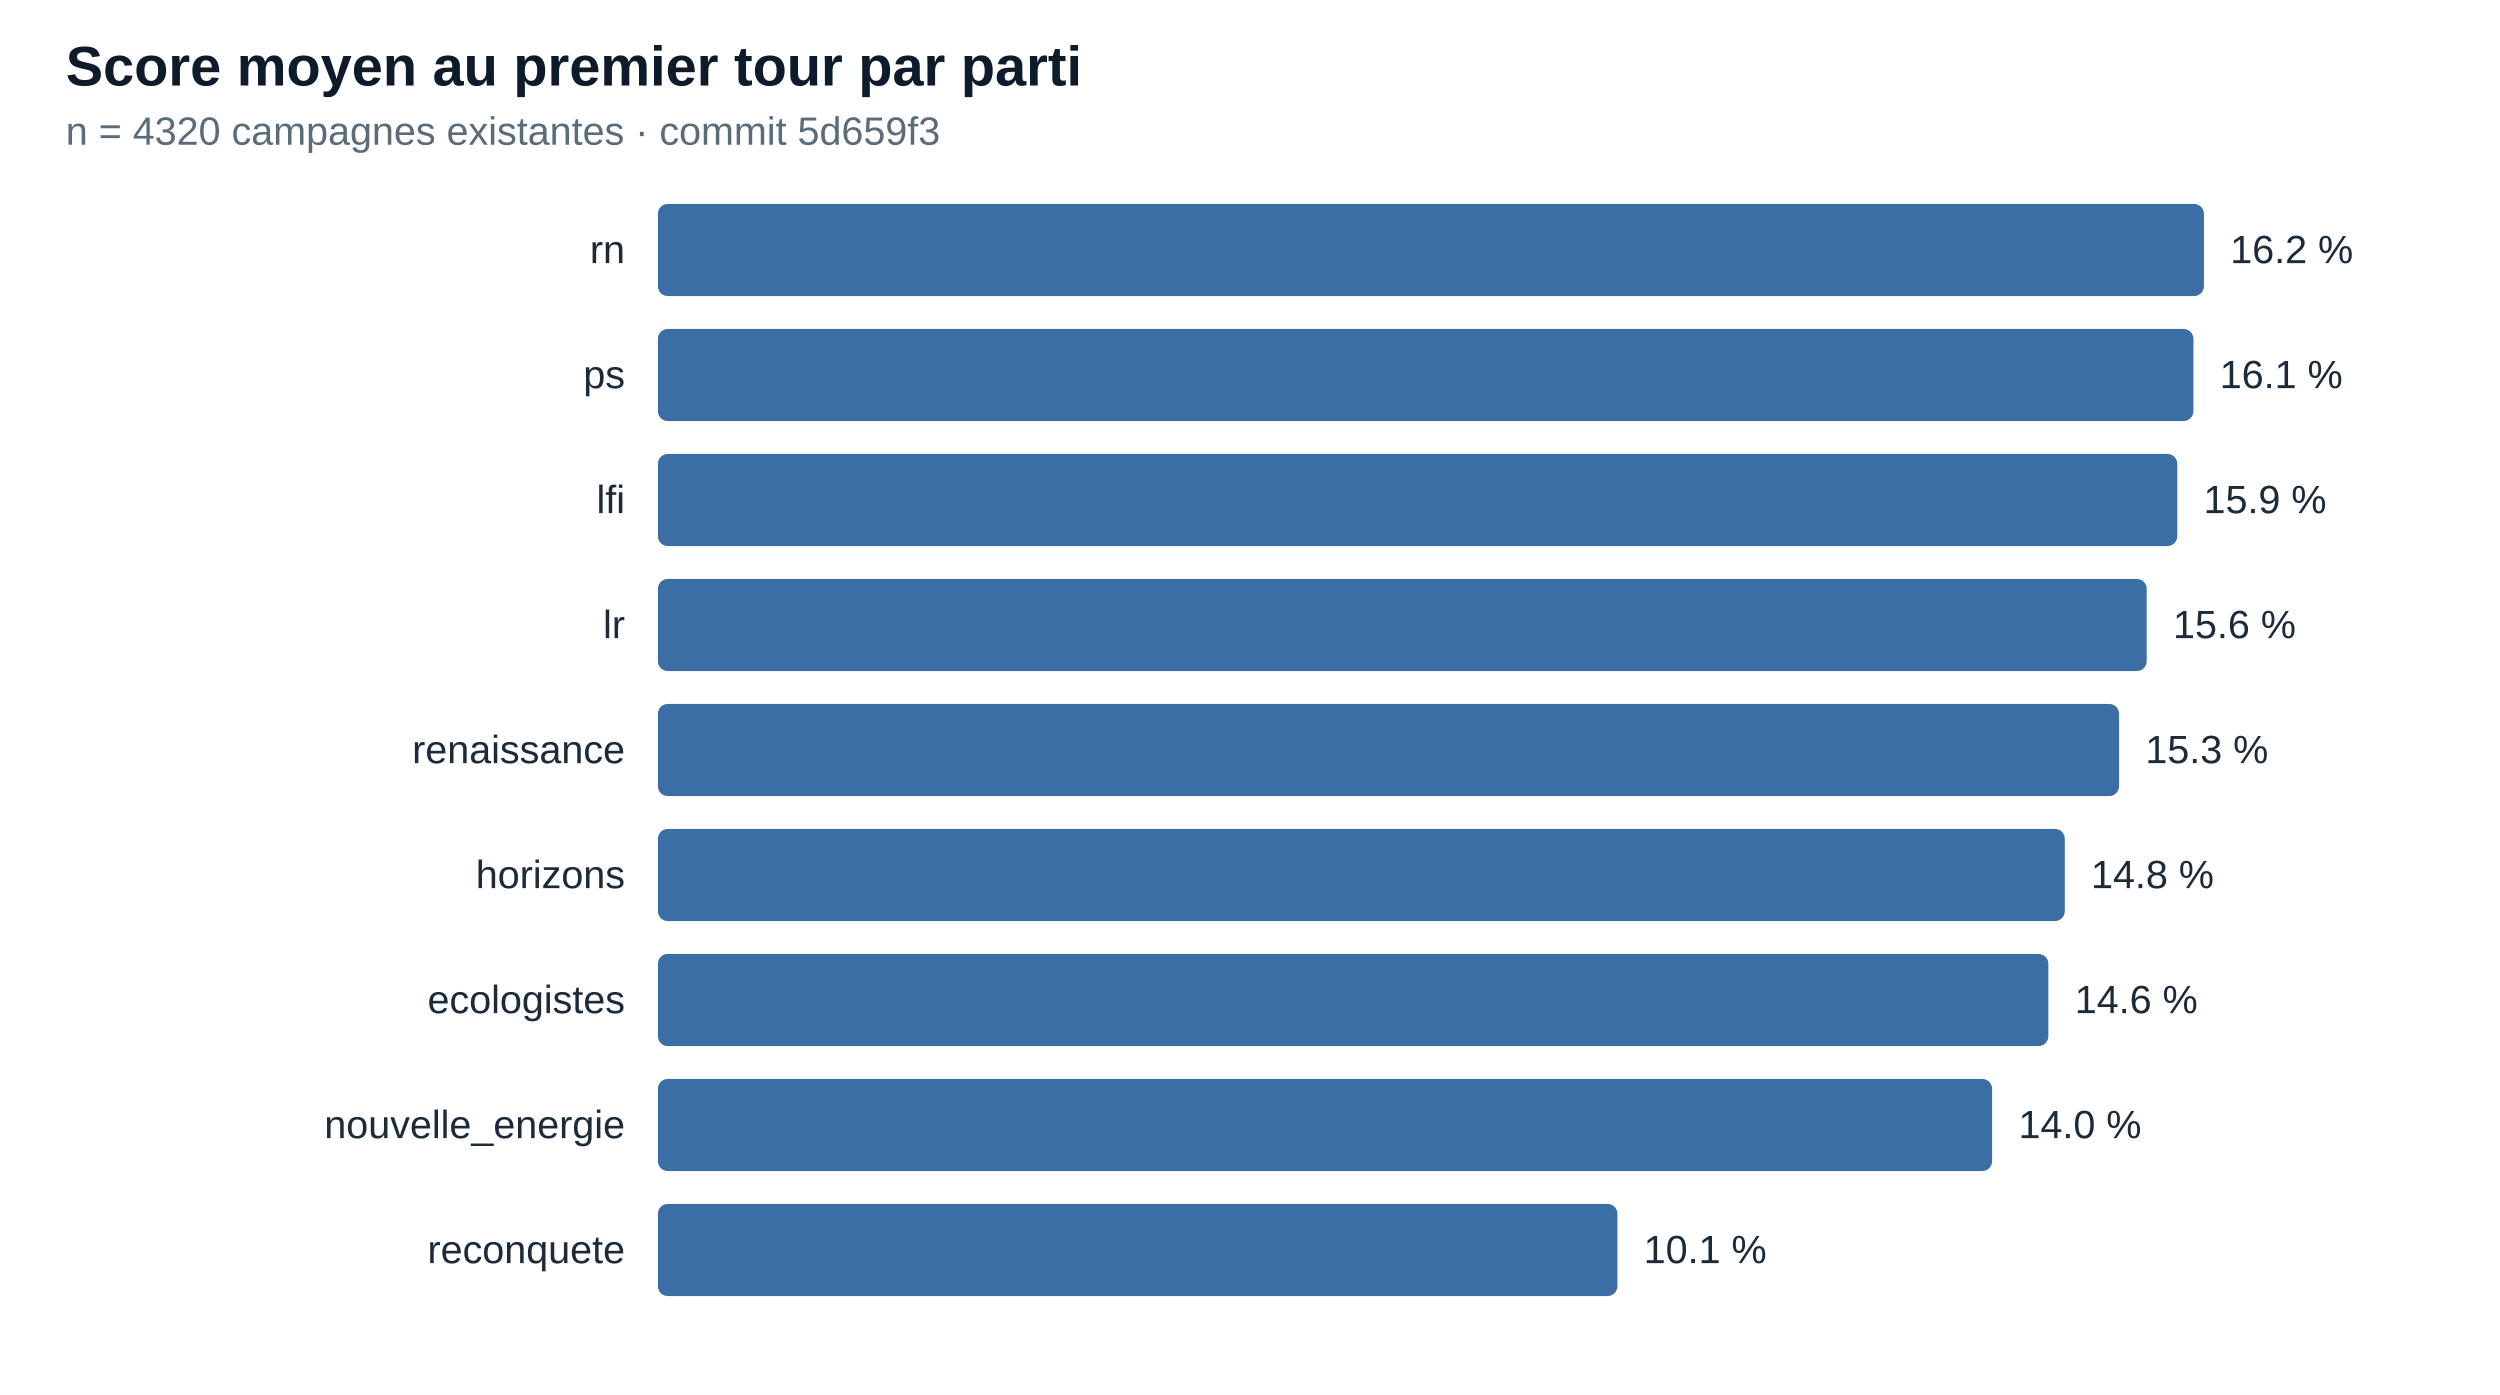
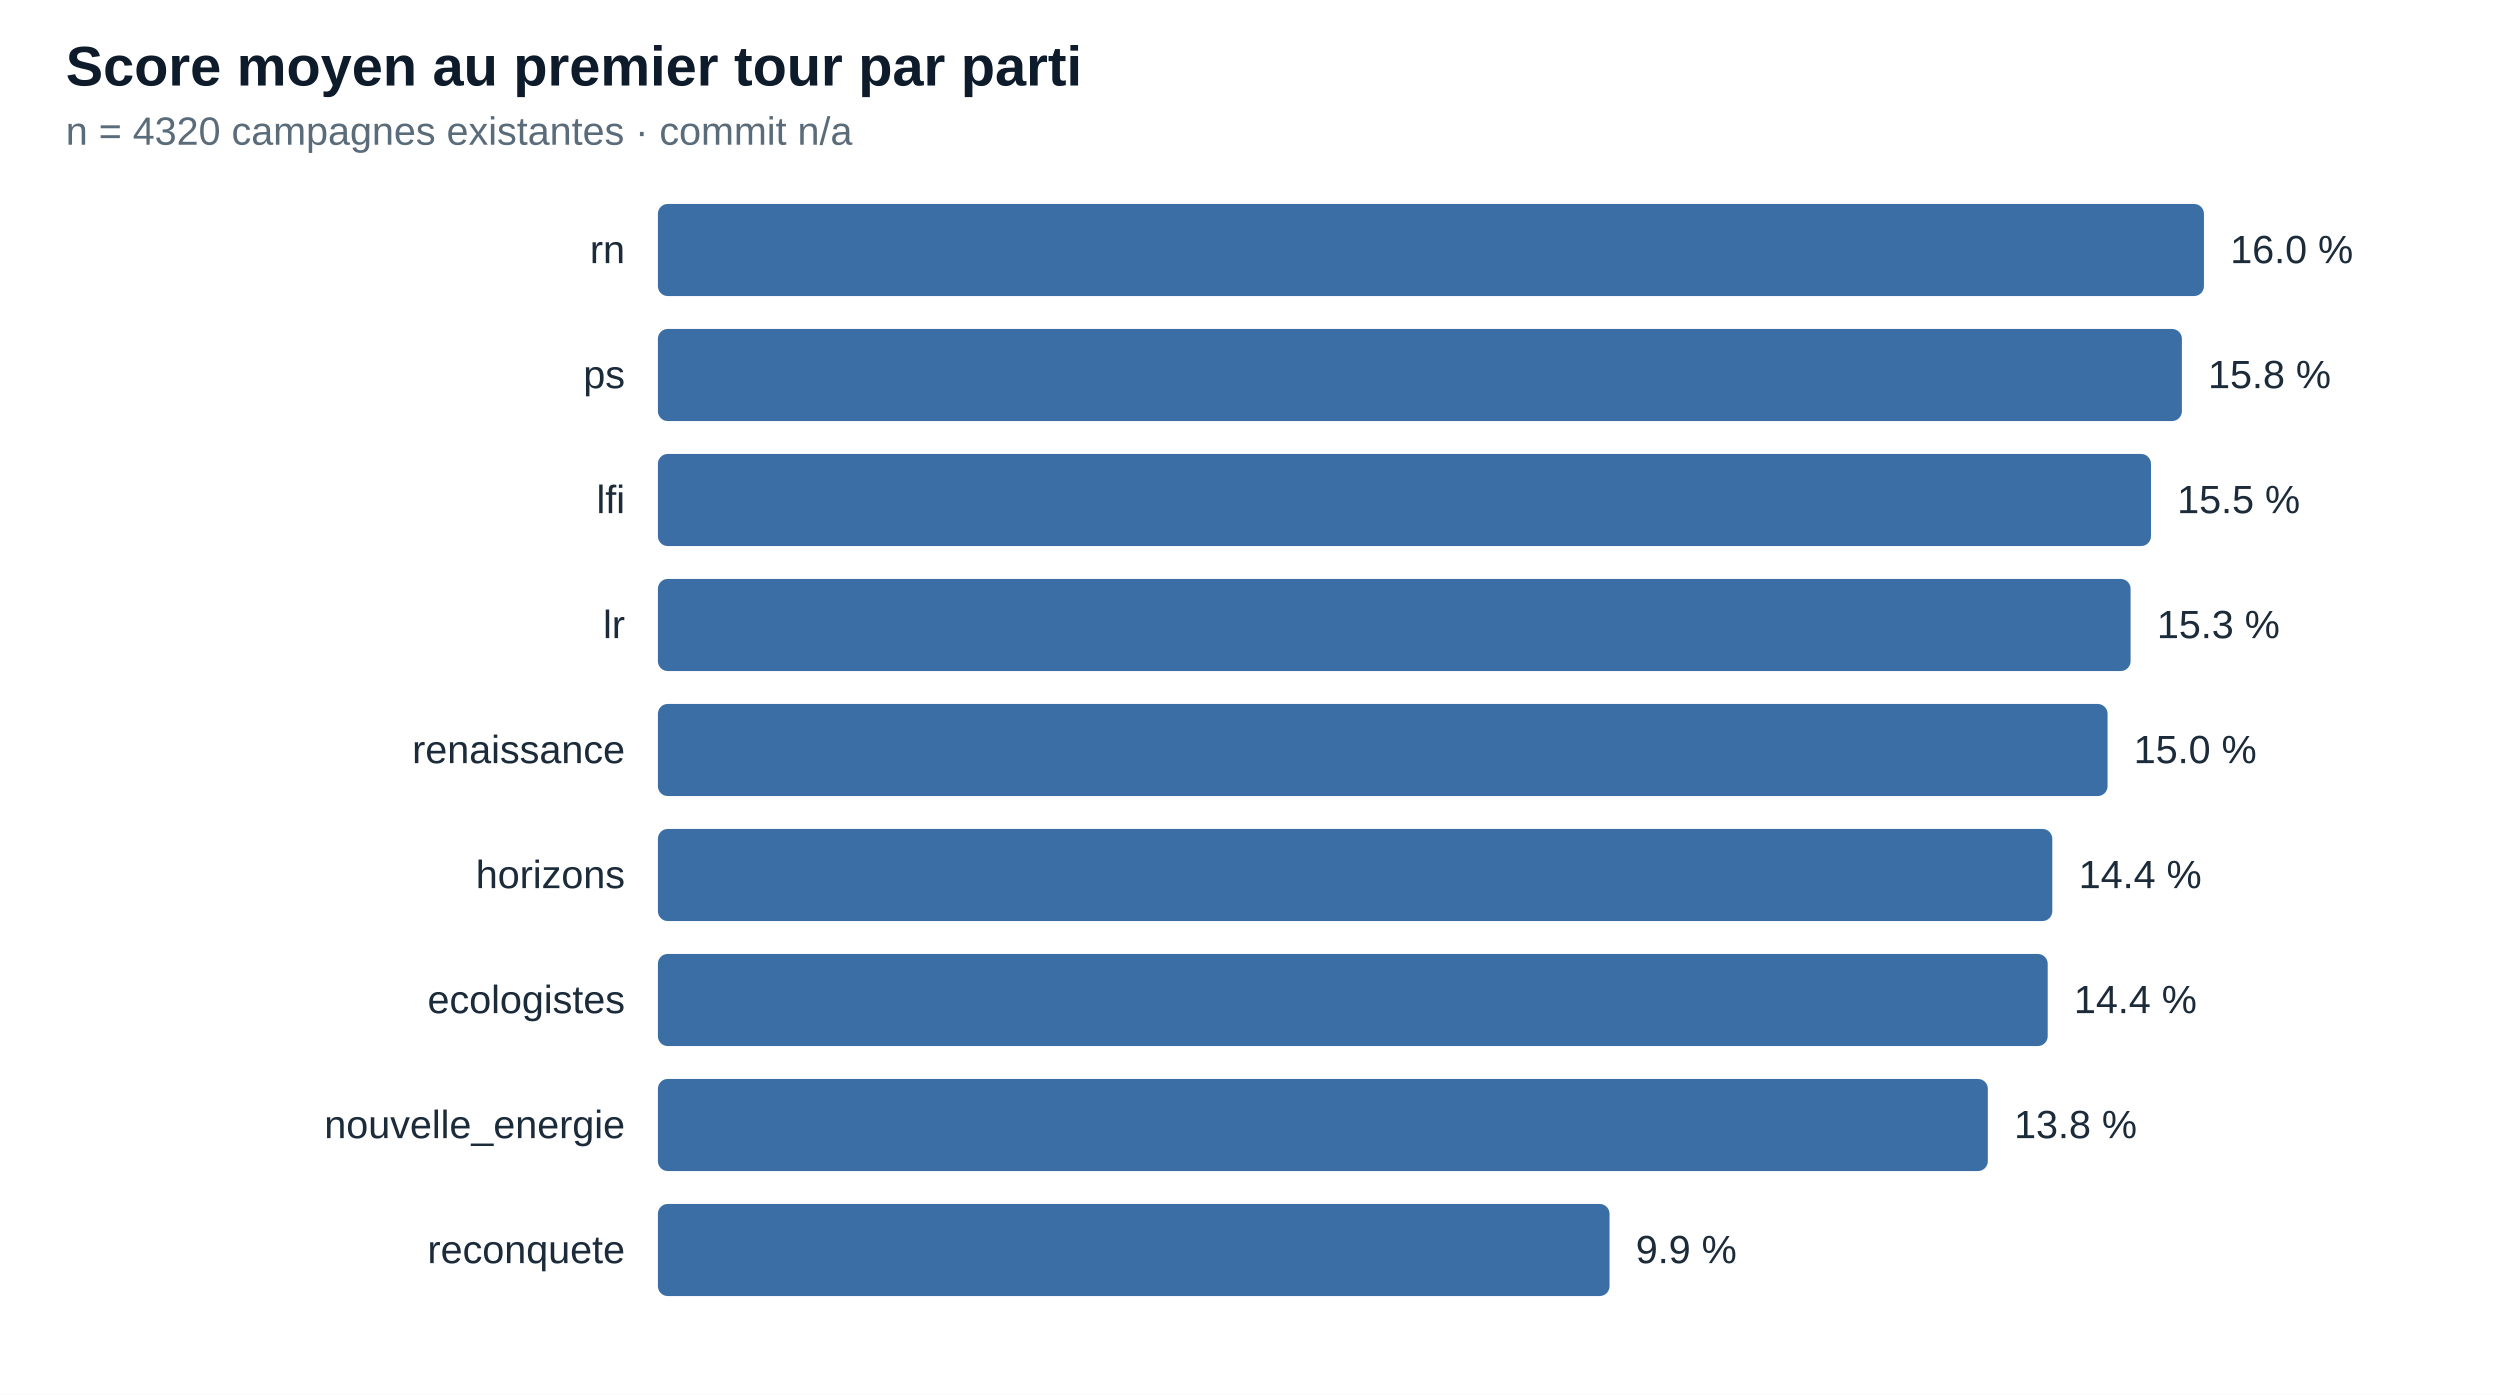
<svg xmlns="http://www.w3.org/2000/svg" width="760" height="424" viewBox="0 0 760 424">
  <rect width="760" height="424" fill="#ffffff" />
  <text x="20" y="26" font-size="17" font-weight="700" fill="#0d1b2a" style="font-family:Arial,Helvetica,sans-serif">Score moyen au premier tour par parti</text>
-   <text x="20" y="44" font-size="12" fill="#5a6b7a" style="font-family:Arial,Helvetica,sans-serif">n = 4320 campagnes existantes · commit 5d659f3</text>
+   <text x="20" y="44" font-size="12" fill="#5a6b7a" style="font-family:Arial,Helvetica,sans-serif">n = 4320 campagnes existantes · commit n/a</text>
  <text x="190" y="80" text-anchor="end" font-size="12" fill="#1c2b3a" style="font-family:Arial,Helvetica,sans-serif">rn</text>
  <rect x="200" y="62" width="470.0" height="28" fill="#3b6ea5" rx="3" />
-   <text x="678" y="80" font-size="12" fill="#1c2b3a" style="font-family:Arial,Helvetica,sans-serif">16.2 %</text>
+   <text x="678" y="80" font-size="12" fill="#1c2b3a" style="font-family:Arial,Helvetica,sans-serif">16.0 %</text>
  <text x="190" y="118" text-anchor="end" font-size="12" fill="#1c2b3a" style="font-family:Arial,Helvetica,sans-serif">ps</text>
-   <rect x="200" y="100" width="466.8" height="28" fill="#3b6ea5" rx="3" />
-   <text x="674.811" y="118" font-size="12" fill="#1c2b3a" style="font-family:Arial,Helvetica,sans-serif">16.1 %</text>
+   <rect x="200" y="100" width="463.3" height="28" fill="#3b6ea5" rx="3" />
+   <text x="671.252" y="118" font-size="12" fill="#1c2b3a" style="font-family:Arial,Helvetica,sans-serif">15.8 %</text>
  <text x="190" y="156" text-anchor="end" font-size="12" fill="#1c2b3a" style="font-family:Arial,Helvetica,sans-serif">lfi</text>
-   <rect x="200" y="138" width="461.9" height="28" fill="#3b6ea5" rx="3" />
-   <text x="669.882" y="156" font-size="12" fill="#1c2b3a" style="font-family:Arial,Helvetica,sans-serif">15.9 %</text>
+   <rect x="200" y="138" width="453.9" height="28" fill="#3b6ea5" rx="3" />
+   <text x="661.864" y="156" font-size="12" fill="#1c2b3a" style="font-family:Arial,Helvetica,sans-serif">15.5 %</text>
  <text x="190" y="194" text-anchor="end" font-size="12" fill="#1c2b3a" style="font-family:Arial,Helvetica,sans-serif">lr</text>
-   <rect x="200" y="176" width="452.6" height="28" fill="#3b6ea5" rx="3" />
-   <text x="660.603" y="194" font-size="12" fill="#1c2b3a" style="font-family:Arial,Helvetica,sans-serif">15.6 %</text>
+   <rect x="200" y="176" width="447.7" height="28" fill="#3b6ea5" rx="3" />
+   <text x="655.703" y="194" font-size="12" fill="#1c2b3a" style="font-family:Arial,Helvetica,sans-serif">15.3 %</text>
  <text x="190" y="232" text-anchor="end" font-size="12" fill="#1c2b3a" style="font-family:Arial,Helvetica,sans-serif">renaissance</text>
-   <rect x="200" y="214" width="444.2" height="28" fill="#3b6ea5" rx="3" />
-   <text x="652.195" y="232" font-size="12" fill="#1c2b3a" style="font-family:Arial,Helvetica,sans-serif">15.3 %</text>
+   <rect x="200" y="214" width="440.7" height="28" fill="#3b6ea5" rx="3" />
+   <text x="648.662" y="232" font-size="12" fill="#1c2b3a" style="font-family:Arial,Helvetica,sans-serif">15.0 %</text>
  <text x="190" y="270" text-anchor="end" font-size="12" fill="#1c2b3a" style="font-family:Arial,Helvetica,sans-serif">horizons</text>
-   <rect x="200" y="252" width="427.7" height="28" fill="#3b6ea5" rx="3" />
-   <text x="635.668" y="270" font-size="12" fill="#1c2b3a" style="font-family:Arial,Helvetica,sans-serif">14.8 %</text>
+   <rect x="200" y="252" width="423.9" height="28" fill="#3b6ea5" rx="3" />
+   <text x="631.939" y="270" font-size="12" fill="#1c2b3a" style="font-family:Arial,Helvetica,sans-serif">14.4 %</text>
  <text x="190" y="308" text-anchor="end" font-size="12" fill="#1c2b3a" style="font-family:Arial,Helvetica,sans-serif">ecologistes</text>
-   <rect x="200" y="290" width="422.7" height="28" fill="#3b6ea5" rx="3" />
-   <text x="630.739" y="308" font-size="12" fill="#1c2b3a" style="font-family:Arial,Helvetica,sans-serif">14.6 %</text>
+   <rect x="200" y="290" width="422.5" height="28" fill="#3b6ea5" rx="3" />
+   <text x="630.472" y="308" font-size="12" fill="#1c2b3a" style="font-family:Arial,Helvetica,sans-serif">14.4 %</text>
  <text x="190" y="346" text-anchor="end" font-size="12" fill="#1c2b3a" style="font-family:Arial,Helvetica,sans-serif">nouvelle_energie</text>
-   <rect x="200" y="328" width="405.6" height="28" fill="#3b6ea5" rx="3" />
-   <text x="613.632" y="346" font-size="12" fill="#1c2b3a" style="font-family:Arial,Helvetica,sans-serif">14.0 %</text>
+   <rect x="200" y="328" width="404.3" height="28" fill="#3b6ea5" rx="3" />
+   <text x="612.282" y="346" font-size="12" fill="#1c2b3a" style="font-family:Arial,Helvetica,sans-serif">13.8 %</text>
  <text x="190" y="384" text-anchor="end" font-size="12" fill="#1c2b3a" style="font-family:Arial,Helvetica,sans-serif">reconquete</text>
-   <rect x="200" y="366" width="291.7" height="28" fill="#3b6ea5" rx="3" />
-   <text x="499.684" y="384" font-size="12" fill="#1c2b3a" style="font-family:Arial,Helvetica,sans-serif">10.1 %</text>
+   <rect x="200" y="366" width="289.3" height="28" fill="#3b6ea5" rx="3" />
+   <text x="497.276" y="384" font-size="12" fill="#1c2b3a" style="font-family:Arial,Helvetica,sans-serif">9.9 %</text>
</svg>
